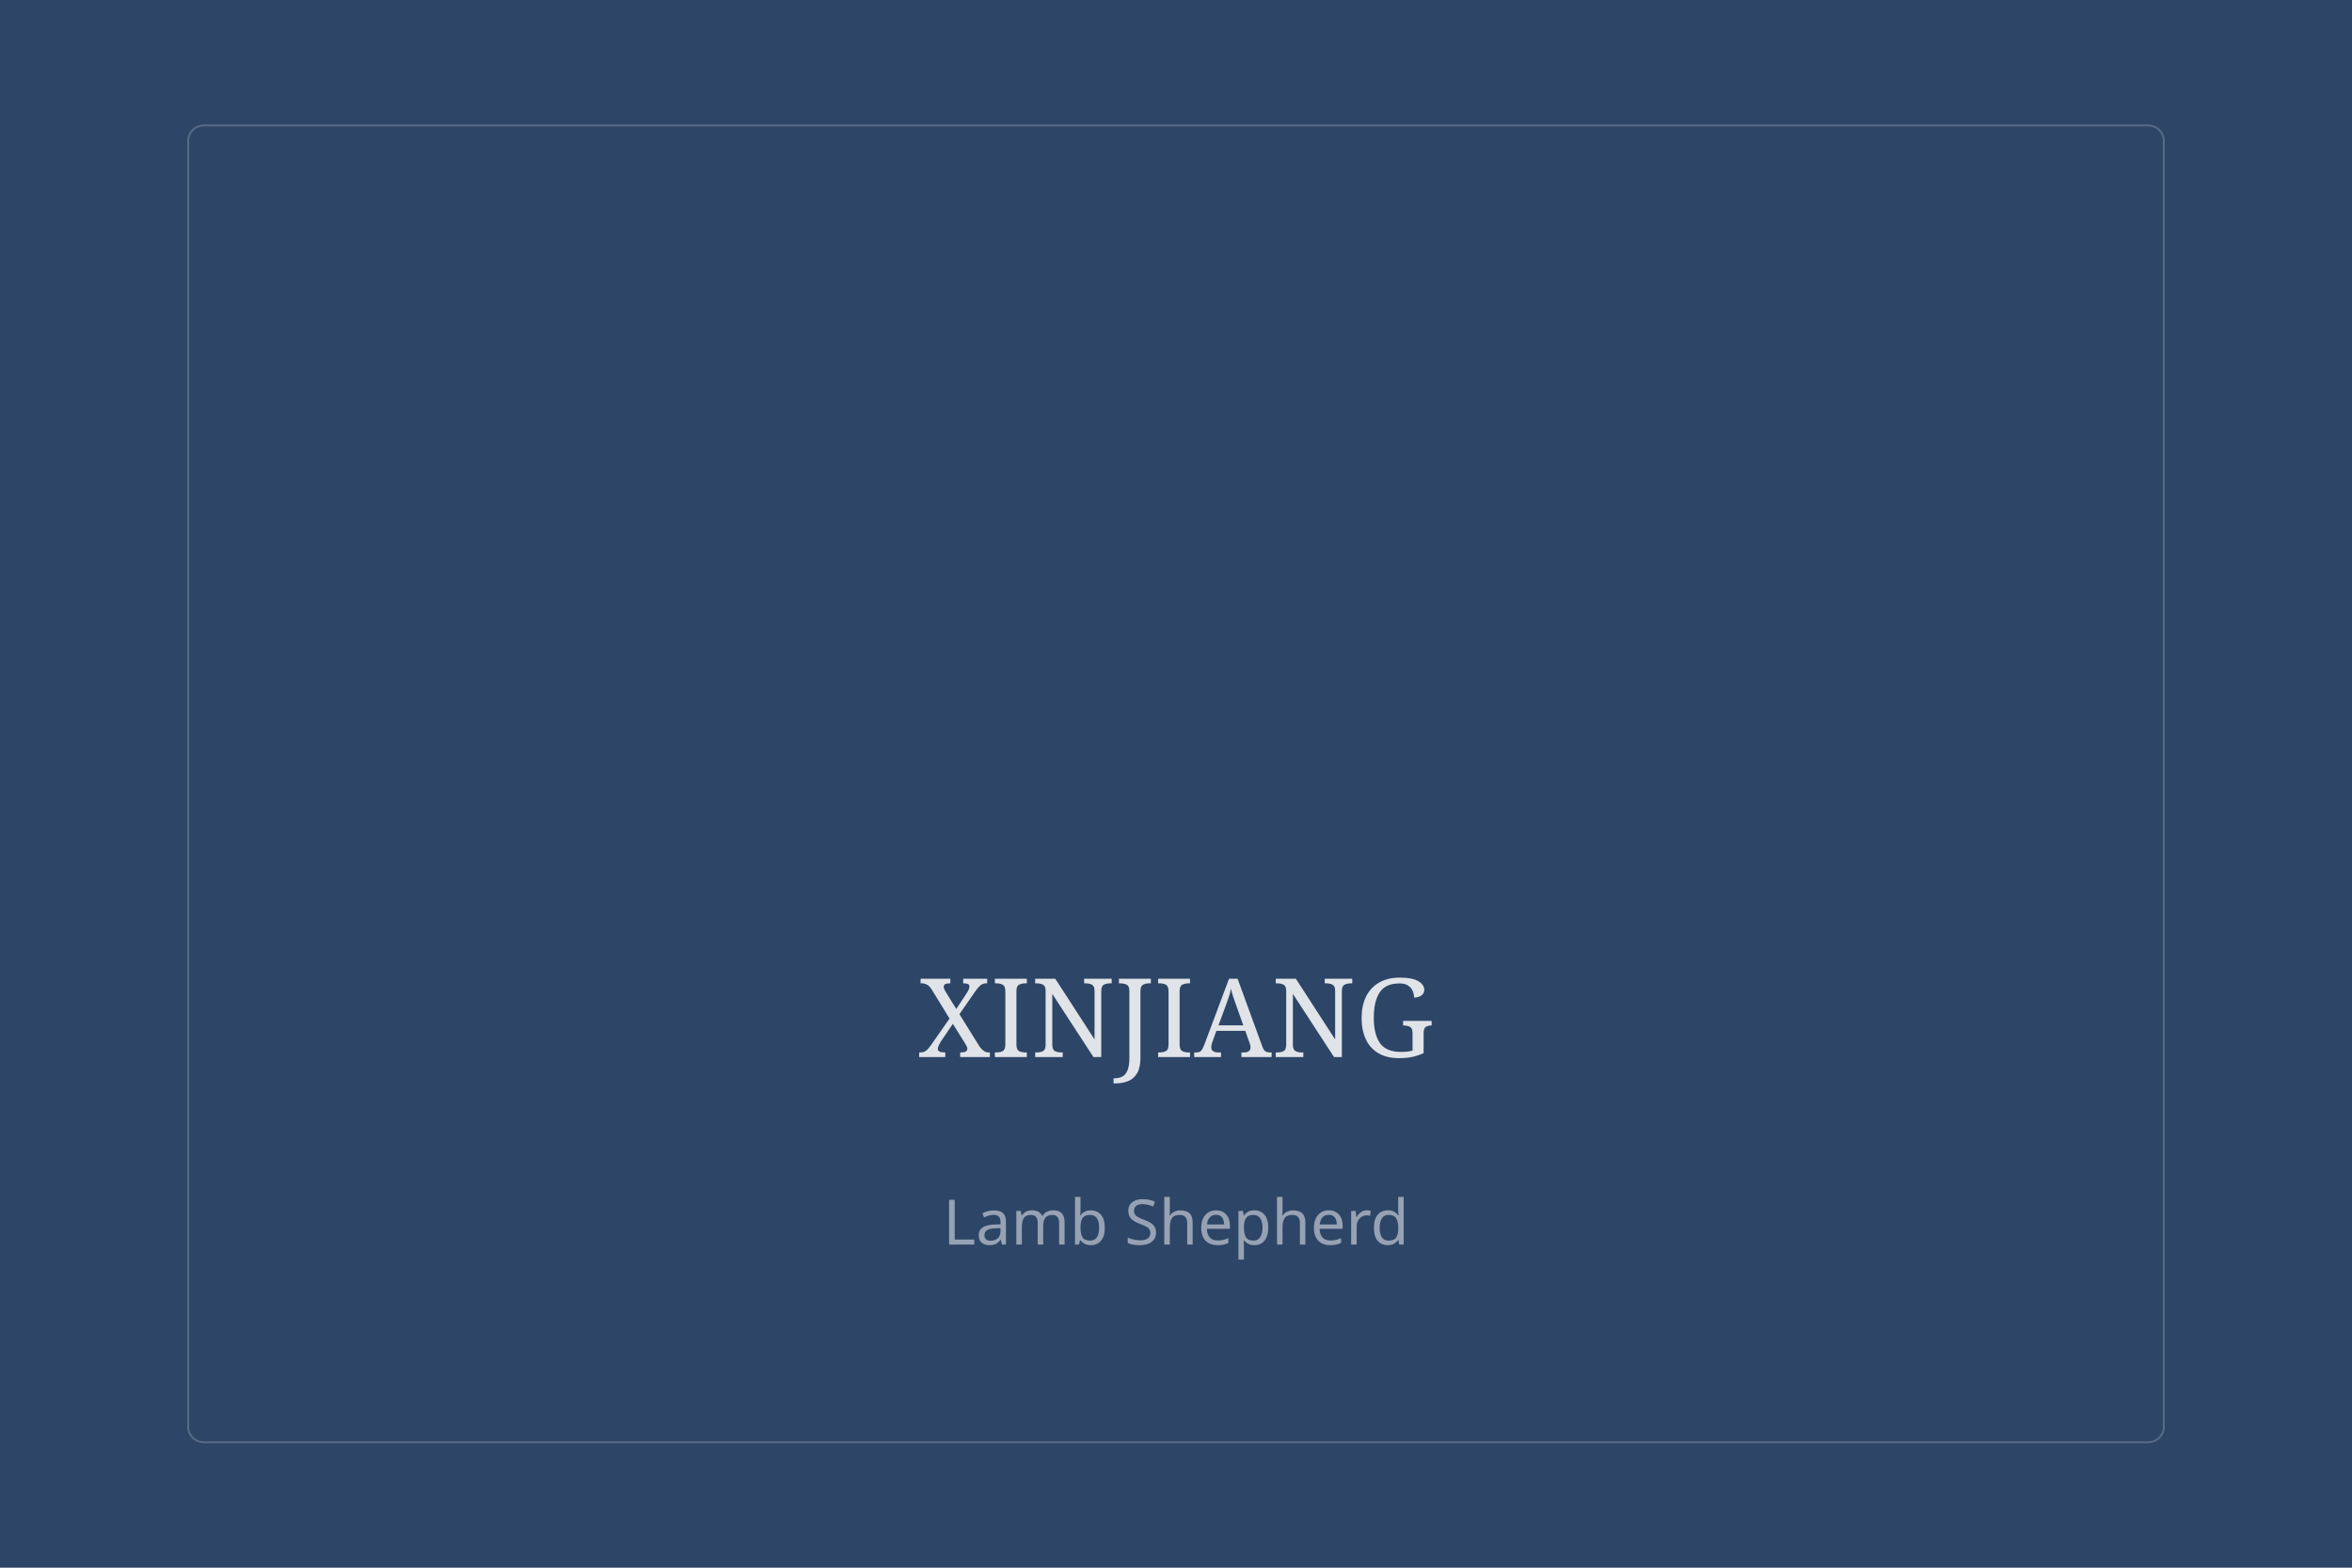
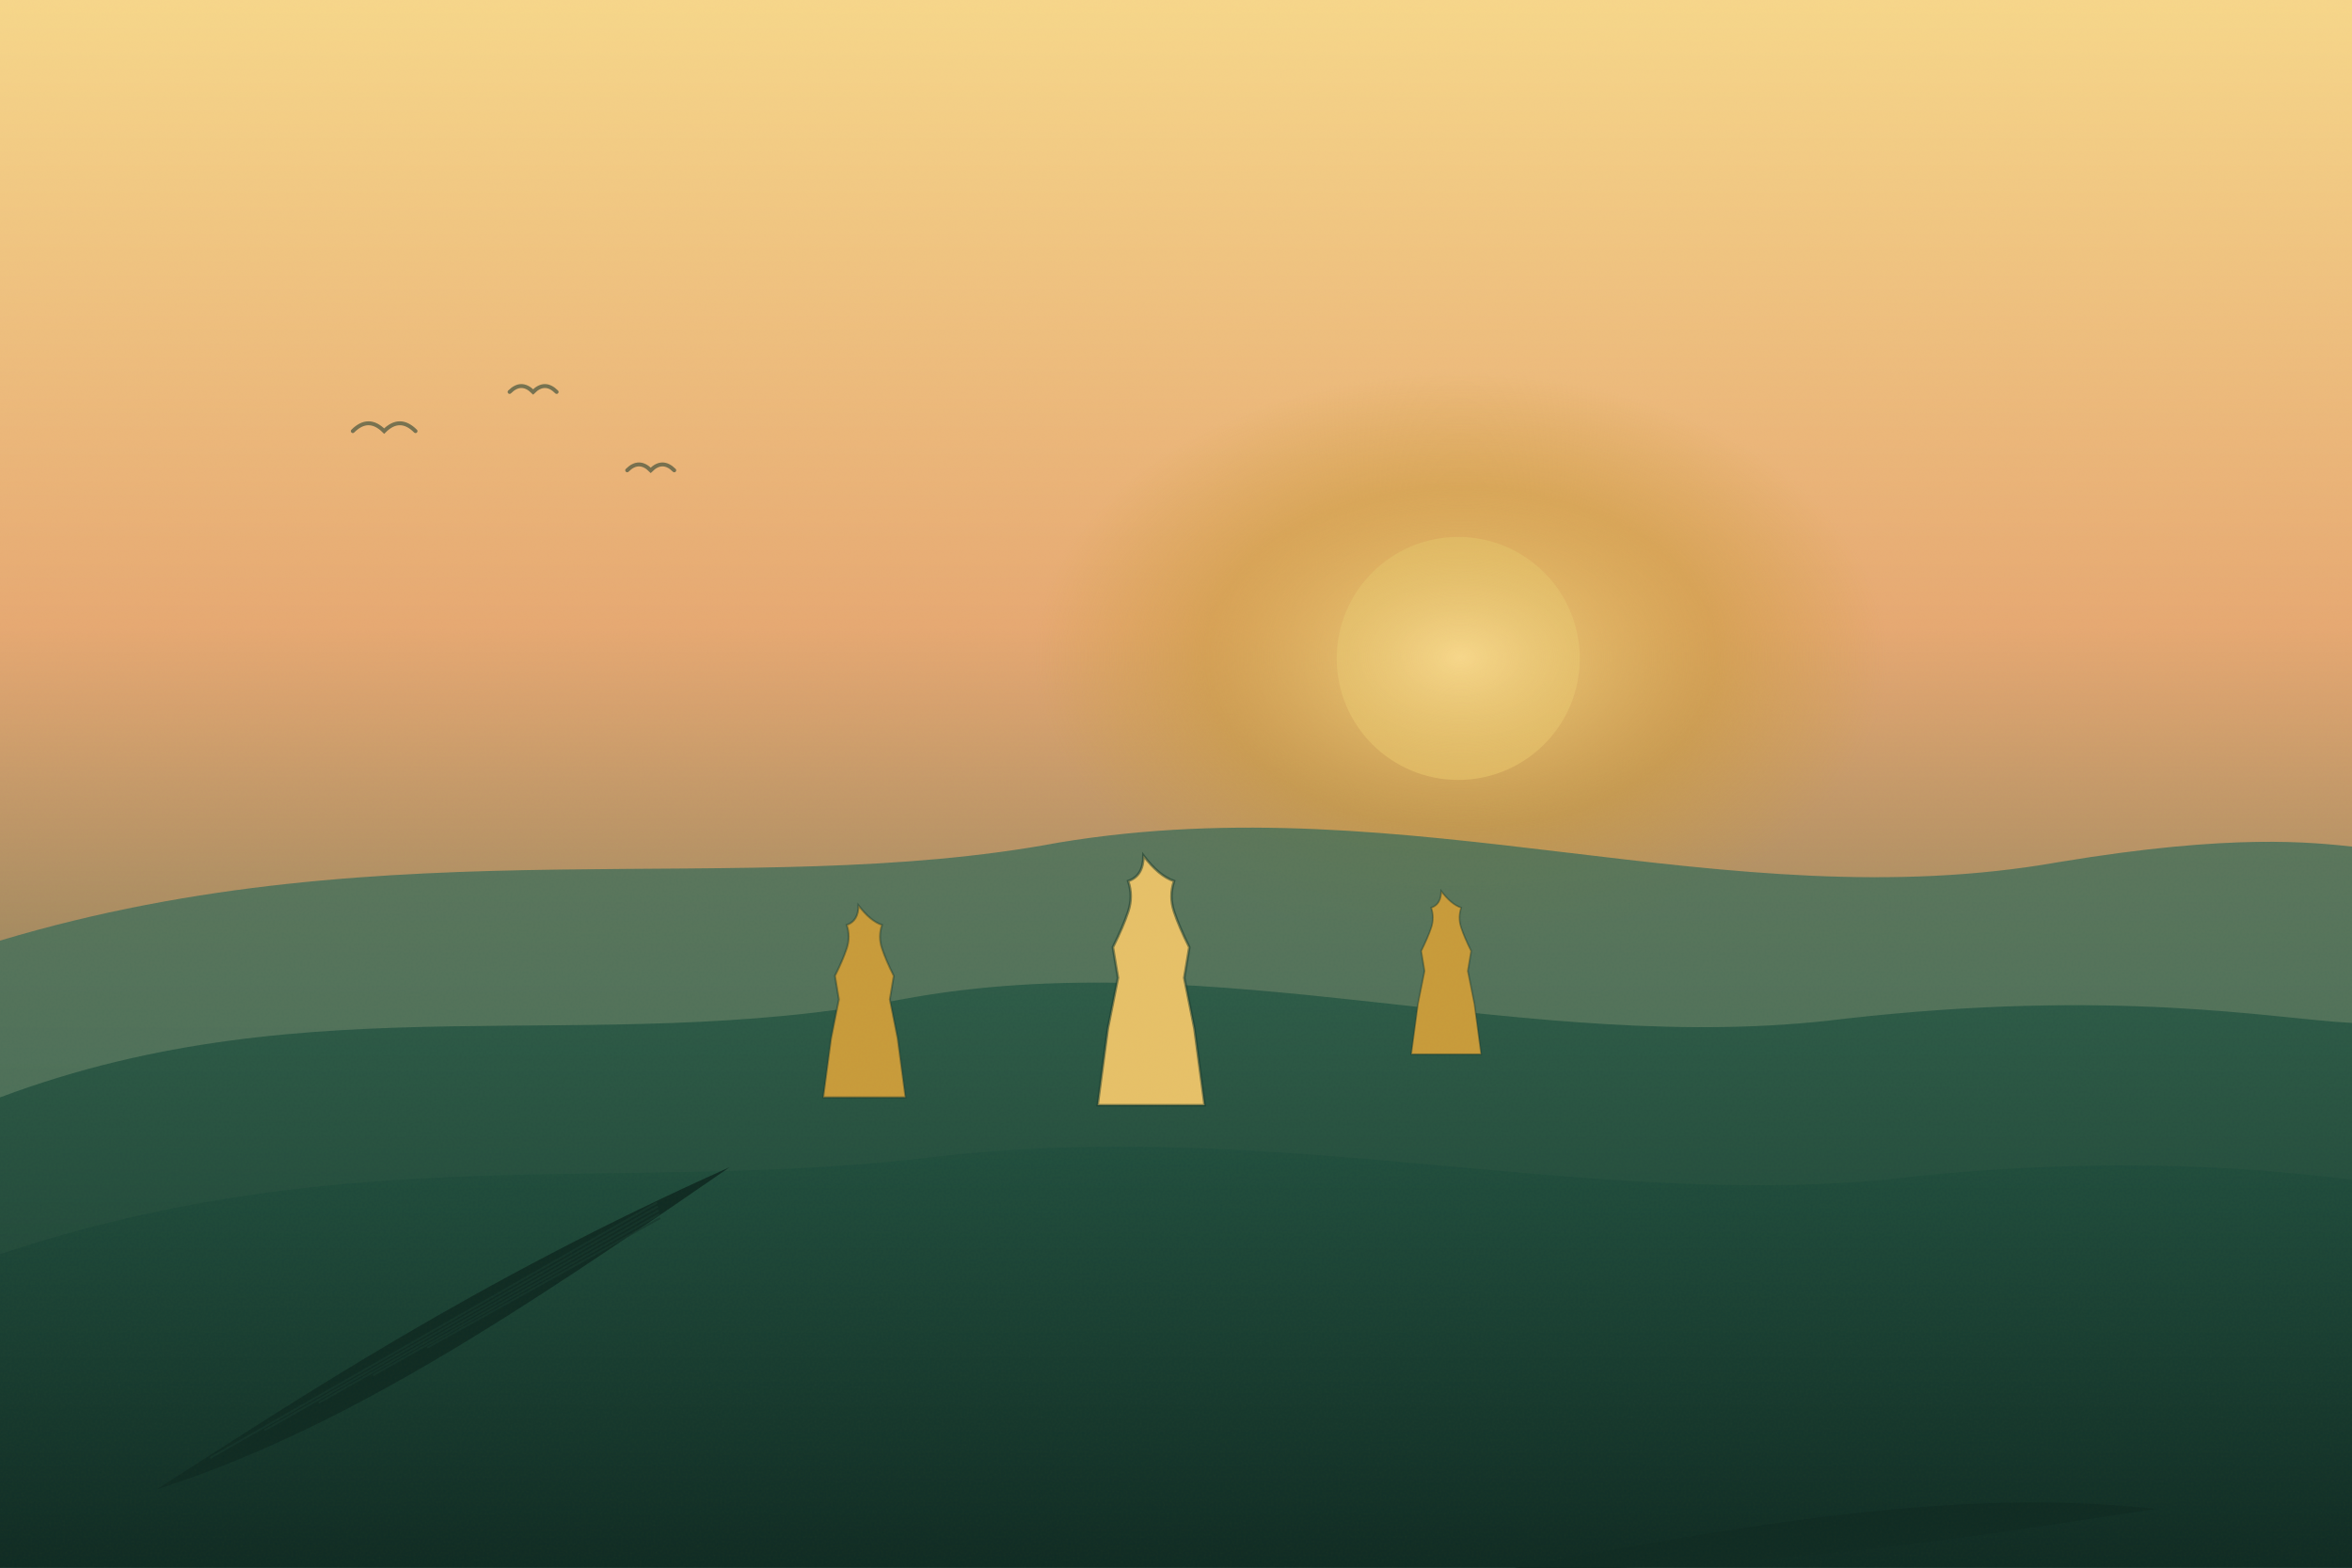
- <svg xmlns="http://www.w3.org/2000/svg" width="1200" height="800" viewBox="0 0 1200 800">
-   <rect width="1200" height="800" fill="#2D4566" />
-   <rect x="96" y="64" width="1008" height="672" fill="none" stroke="rgba(255,255,255,0.2)" stroke-width="1" rx="8" />
-   <g transform="translate(588, 372)">
-     <path d="M2 20L8 8l4 6 4-8 6 14H2z" fill="#2D4566" opacity="0.6" />
+ <svg xmlns="http://www.w3.org/2000/svg" width="1200" height="800" viewBox="0 0 1200 800" role="img" aria-label="Layered jungle hills with floating temple chedis at dawn">
+   <defs>
+     <linearGradient id="dawn" x1="0" x2="0" y1="0" y2="1">
+       <stop offset="0%" stop-color="#f6d68a" />
+       <stop offset="40%" stop-color="#e6a872" />
+       <stop offset="100%" stop-color="#1f4d3d" />
+     </linearGradient>
+     <linearGradient id="hill1" x1="0" x2="0" y1="0" y2="1">
+       <stop offset="0%" stop-color="#2c5a47" />
+       <stop offset="100%" stop-color="#15362b" />
+     </linearGradient>
+     <linearGradient id="hill2" x1="0" x2="0" y1="0" y2="1">
+       <stop offset="0%" stop-color="#1f4d3d" />
+       <stop offset="100%" stop-color="#0e2a22" />
+     </linearGradient>
+     <radialGradient id="sunGlow" cx="0.62" cy="0.42" r="0.18">
+       <stop offset="0%" stop-color="#f6d68a" />
+       <stop offset="60%" stop-color="#c79a3a" stop-opacity="0.5" />
+       <stop offset="100%" stop-color="#c79a3a" stop-opacity="0" />
+     </radialGradient>
+     <filter id="g3">
+       <feTurbulence type="fractalNoise" baseFrequency="0.85" numOctaves="2" stitchTiles="stitch" />
+       <feColorMatrix values="0 0 0 0 0.85  0 0 0 0 0.7  0 0 0 0 0.3  0 0 0 0.07 0" />
+     </filter>
+   </defs>
+   <rect width="1200" height="800" fill="url(#dawn)" />
+   <circle cx="744" cy="336" r="62" fill="#f6d68a" opacity="0.85" />
+   <rect width="1200" height="800" fill="url(#sunGlow)" />
+   <path d="M0 480 C 200 420, 380 460, 540 430 C 720 400, 880 470, 1050 440 C 1140 425, 1180 430, 1200 432 L 1200 800 L 0 800 Z" fill="#3a6b58" opacity="0.75" />
+   <path d="M0 560 C 160 500, 300 540, 460 510 C 620 480, 780 540, 940 520 C 1080 504, 1160 520, 1200 522 L 1200 800 L 0 800 Z" fill="url(#hill1)" />
+   <path d="M0 640 C 180 580, 320 610, 480 590 C 660 570, 820 620, 980 600 C 1100 588, 1180 600, 1200 602 L 1200 800 L 0 800 Z" fill="url(#hill2)" />
+   <g transform="translate(420, 480)" fill="#c79a3a" stroke="#15362b" stroke-width="1" stroke-opacity="0.4">
+     <path d="M0 80 L 4 50 L 8 30 L 6 18 Q 10 10 12 4 Q 14 -2 12 -8 Q 18 -10 18 -18 Q 24 -10 30 -8 Q 28 -2 30 4 Q 32 10 36 18 L 34 30 L 38 50 L 42 80 Z" />
  </g>
-   <text x="50%" y="520" dominant-baseline="middle" text-anchor="middle" fill="rgba(255,255,255,0.85)" font-family="'Noto Serif SC', serif" font-size="56" font-weight="500">XINJIANG</text>
-   <text x="50%" y="624" dominant-baseline="middle" text-anchor="middle" fill="rgba(255,255,255,0.5)" font-family="system-ui, sans-serif" font-size="32">Lamb Shepherd</text>
+   <g transform="translate(560, 460) scale(1.3)" fill="#e6c068" stroke="#15362b" stroke-width="1" stroke-opacity="0.5">
+     <path d="M0 80 L 4 50 L 8 30 L 6 18 Q 10 10 12 4 Q 14 -2 12 -8 Q 18 -10 18 -18 Q 24 -10 30 -8 Q 28 -2 30 4 Q 32 10 36 18 L 34 30 L 38 50 L 42 80 Z" />
+   </g>
+   <g transform="translate(720, 470) scale(0.85)" fill="#c79a3a" stroke="#15362b" stroke-width="1" stroke-opacity="0.4">
+     <path d="M0 80 L 4 50 L 8 30 L 6 18 Q 10 10 12 4 Q 14 -2 12 -8 Q 18 -10 18 -18 Q 24 -10 30 -8 Q 28 -2 30 4 Q 32 10 36 18 L 34 30 L 38 50 L 42 80 Z" />
+   </g>
+   <g fill="none" stroke="#15362b" stroke-width="2" stroke-linecap="round" opacity="0.55">
+     <path d="M180 220 q 8 -8 16 0 q 8 -8 16 0" />
+     <path d="M260 200 q 6 -6 12 0 q 6 -6 12 0" />
+     <path d="M320 240 q 6 -6 12 0 q 6 -6 12 0" />
+   </g>
+   <g transform="translate(80, 760) rotate(-12)" fill="#0e2a22">
+     <path d="M0 0 C 80 -30, 180 -70, 320 -100 C 200 -50, 100 -10, 0 0 Z" />
+     <g stroke="#15362b" stroke-opacity="0.7" stroke-width="1" fill="none">
+       <path d="M30 -10 L 280 -90 M60 -18 L 280 -88 M90 -26 L 280 -86 M120 -34 L 280 -84 M150 -42 L 280 -82" />
+     </g>
+   </g>
+   <g transform="translate(1100, 770) rotate(192)" fill="#0e2a22">
+     <path d="M0 0 C 80 -30, 180 -70, 320 -100 C 200 -50, 100 -10, 0 0 Z" />
+   </g>
+   <rect width="1200" height="800" filter="url(#g3)" opacity="0.4" />
</svg>
